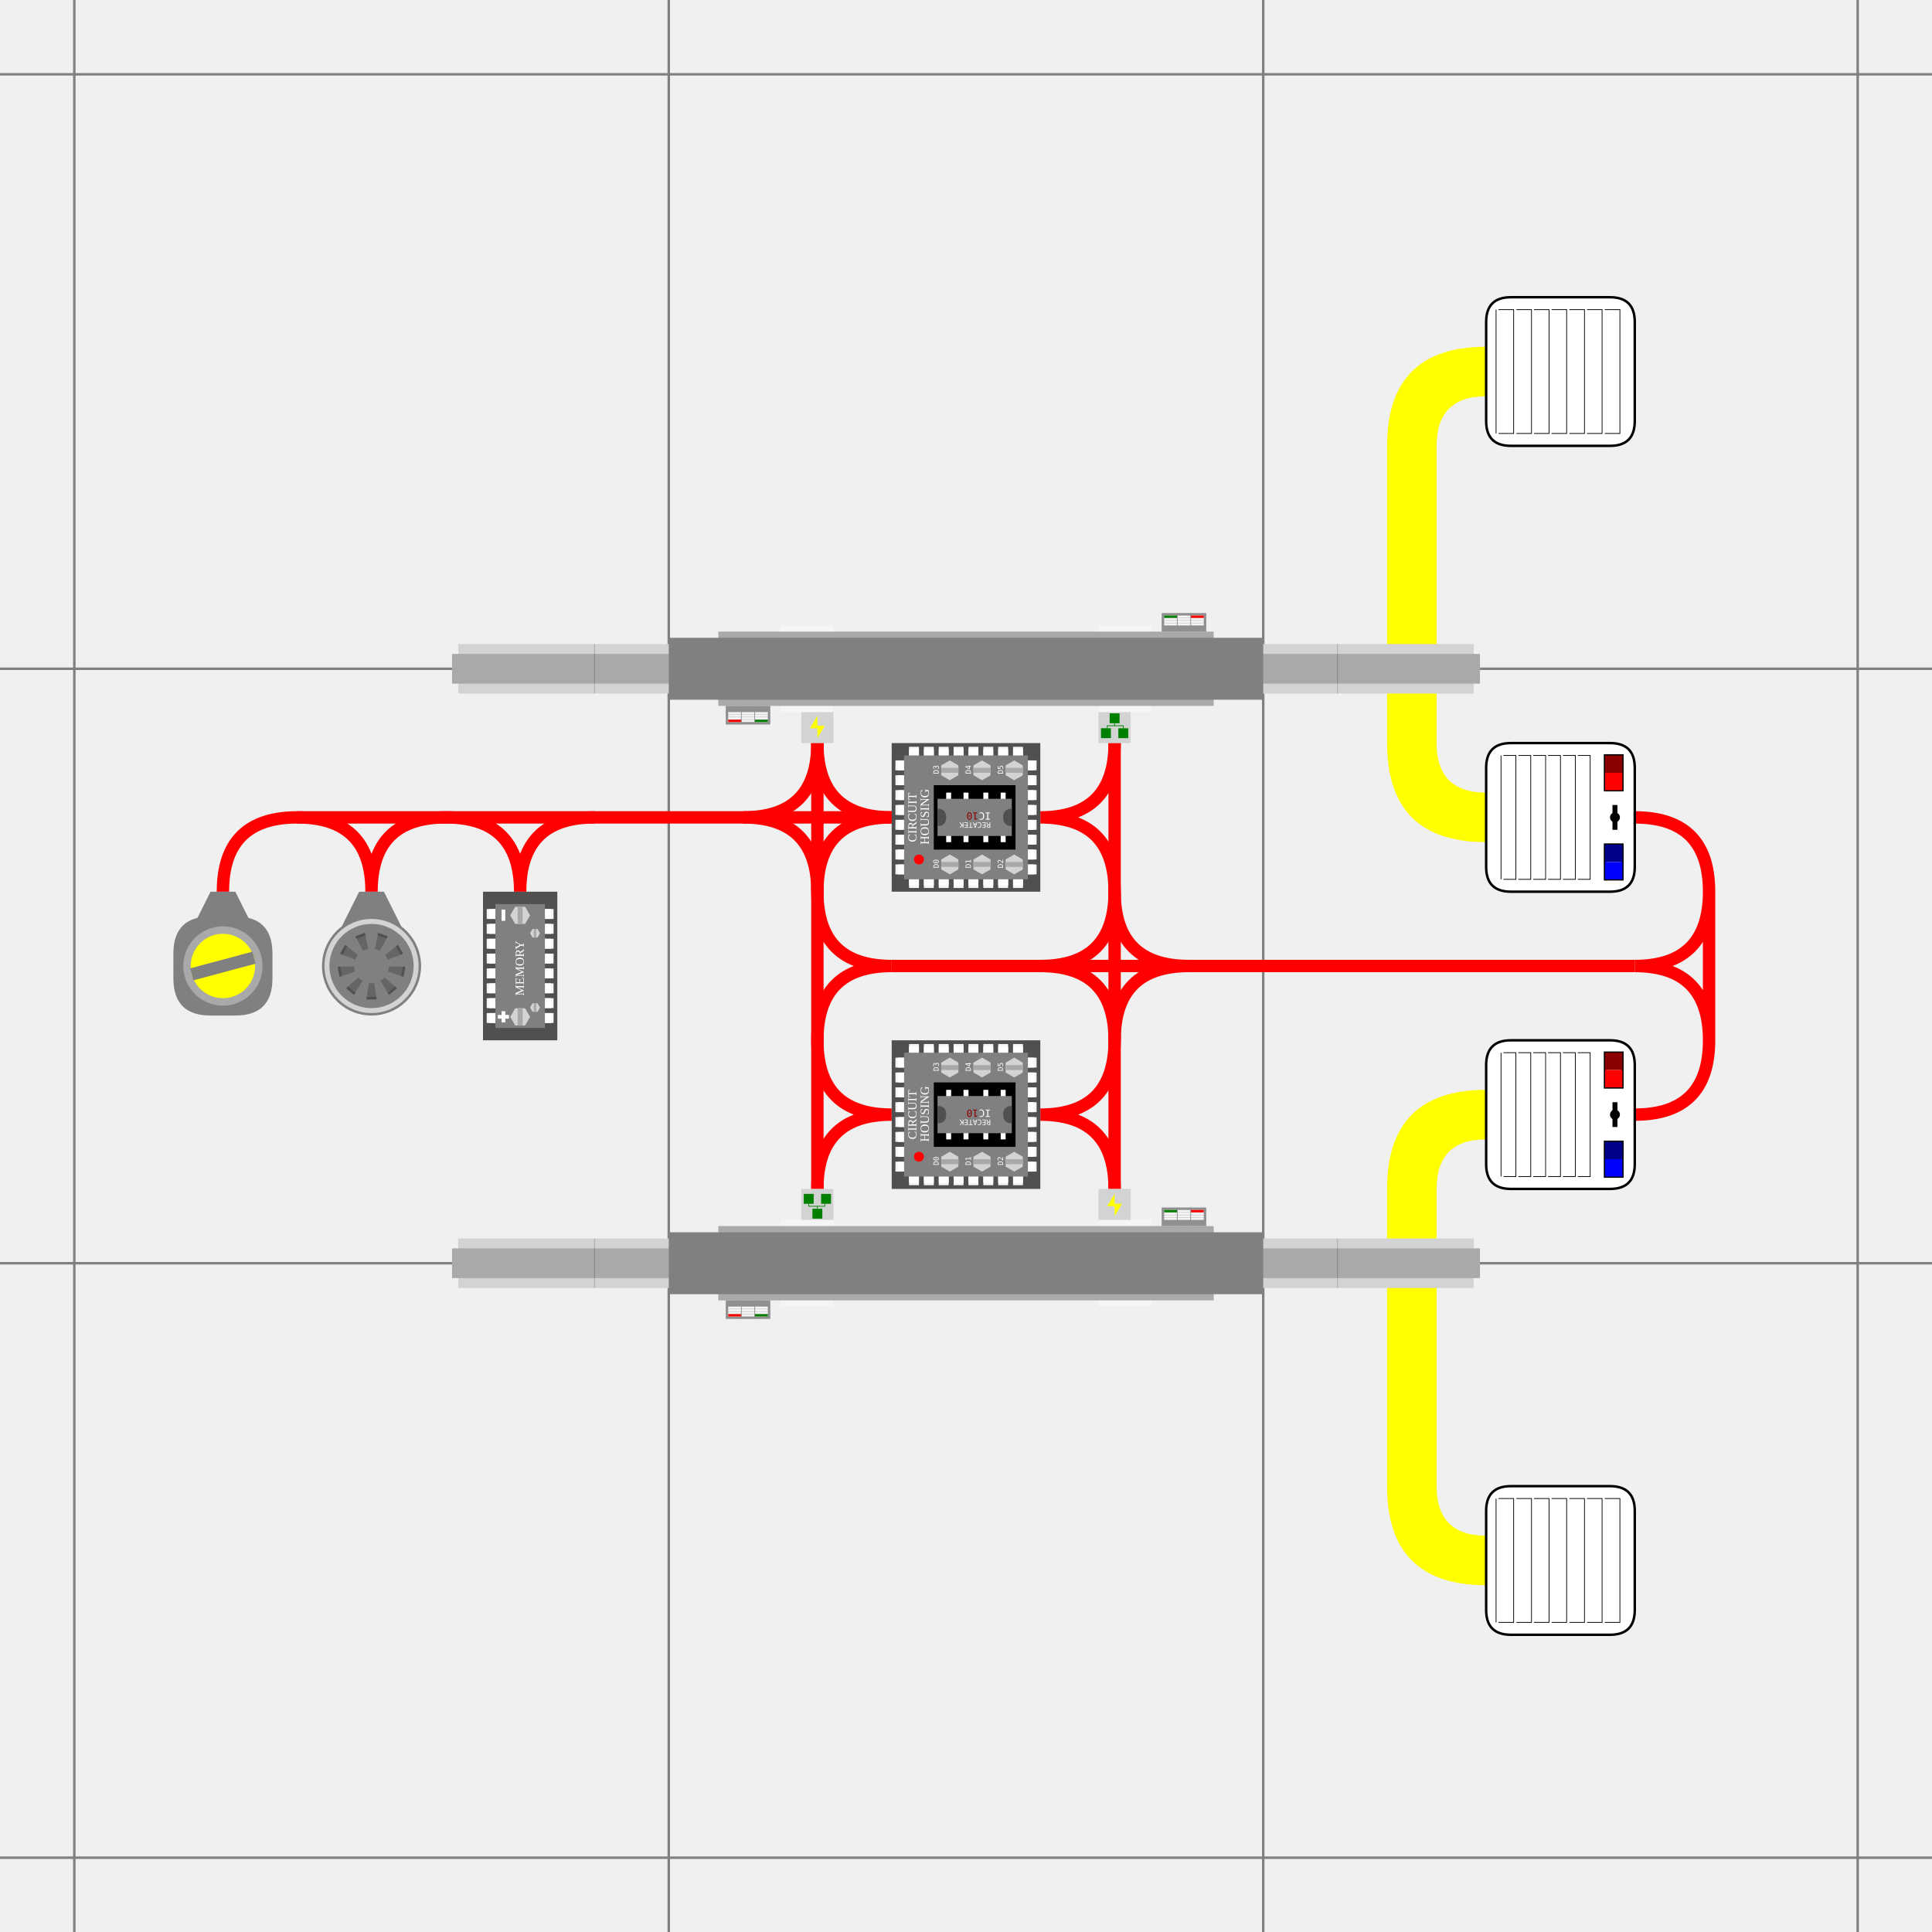
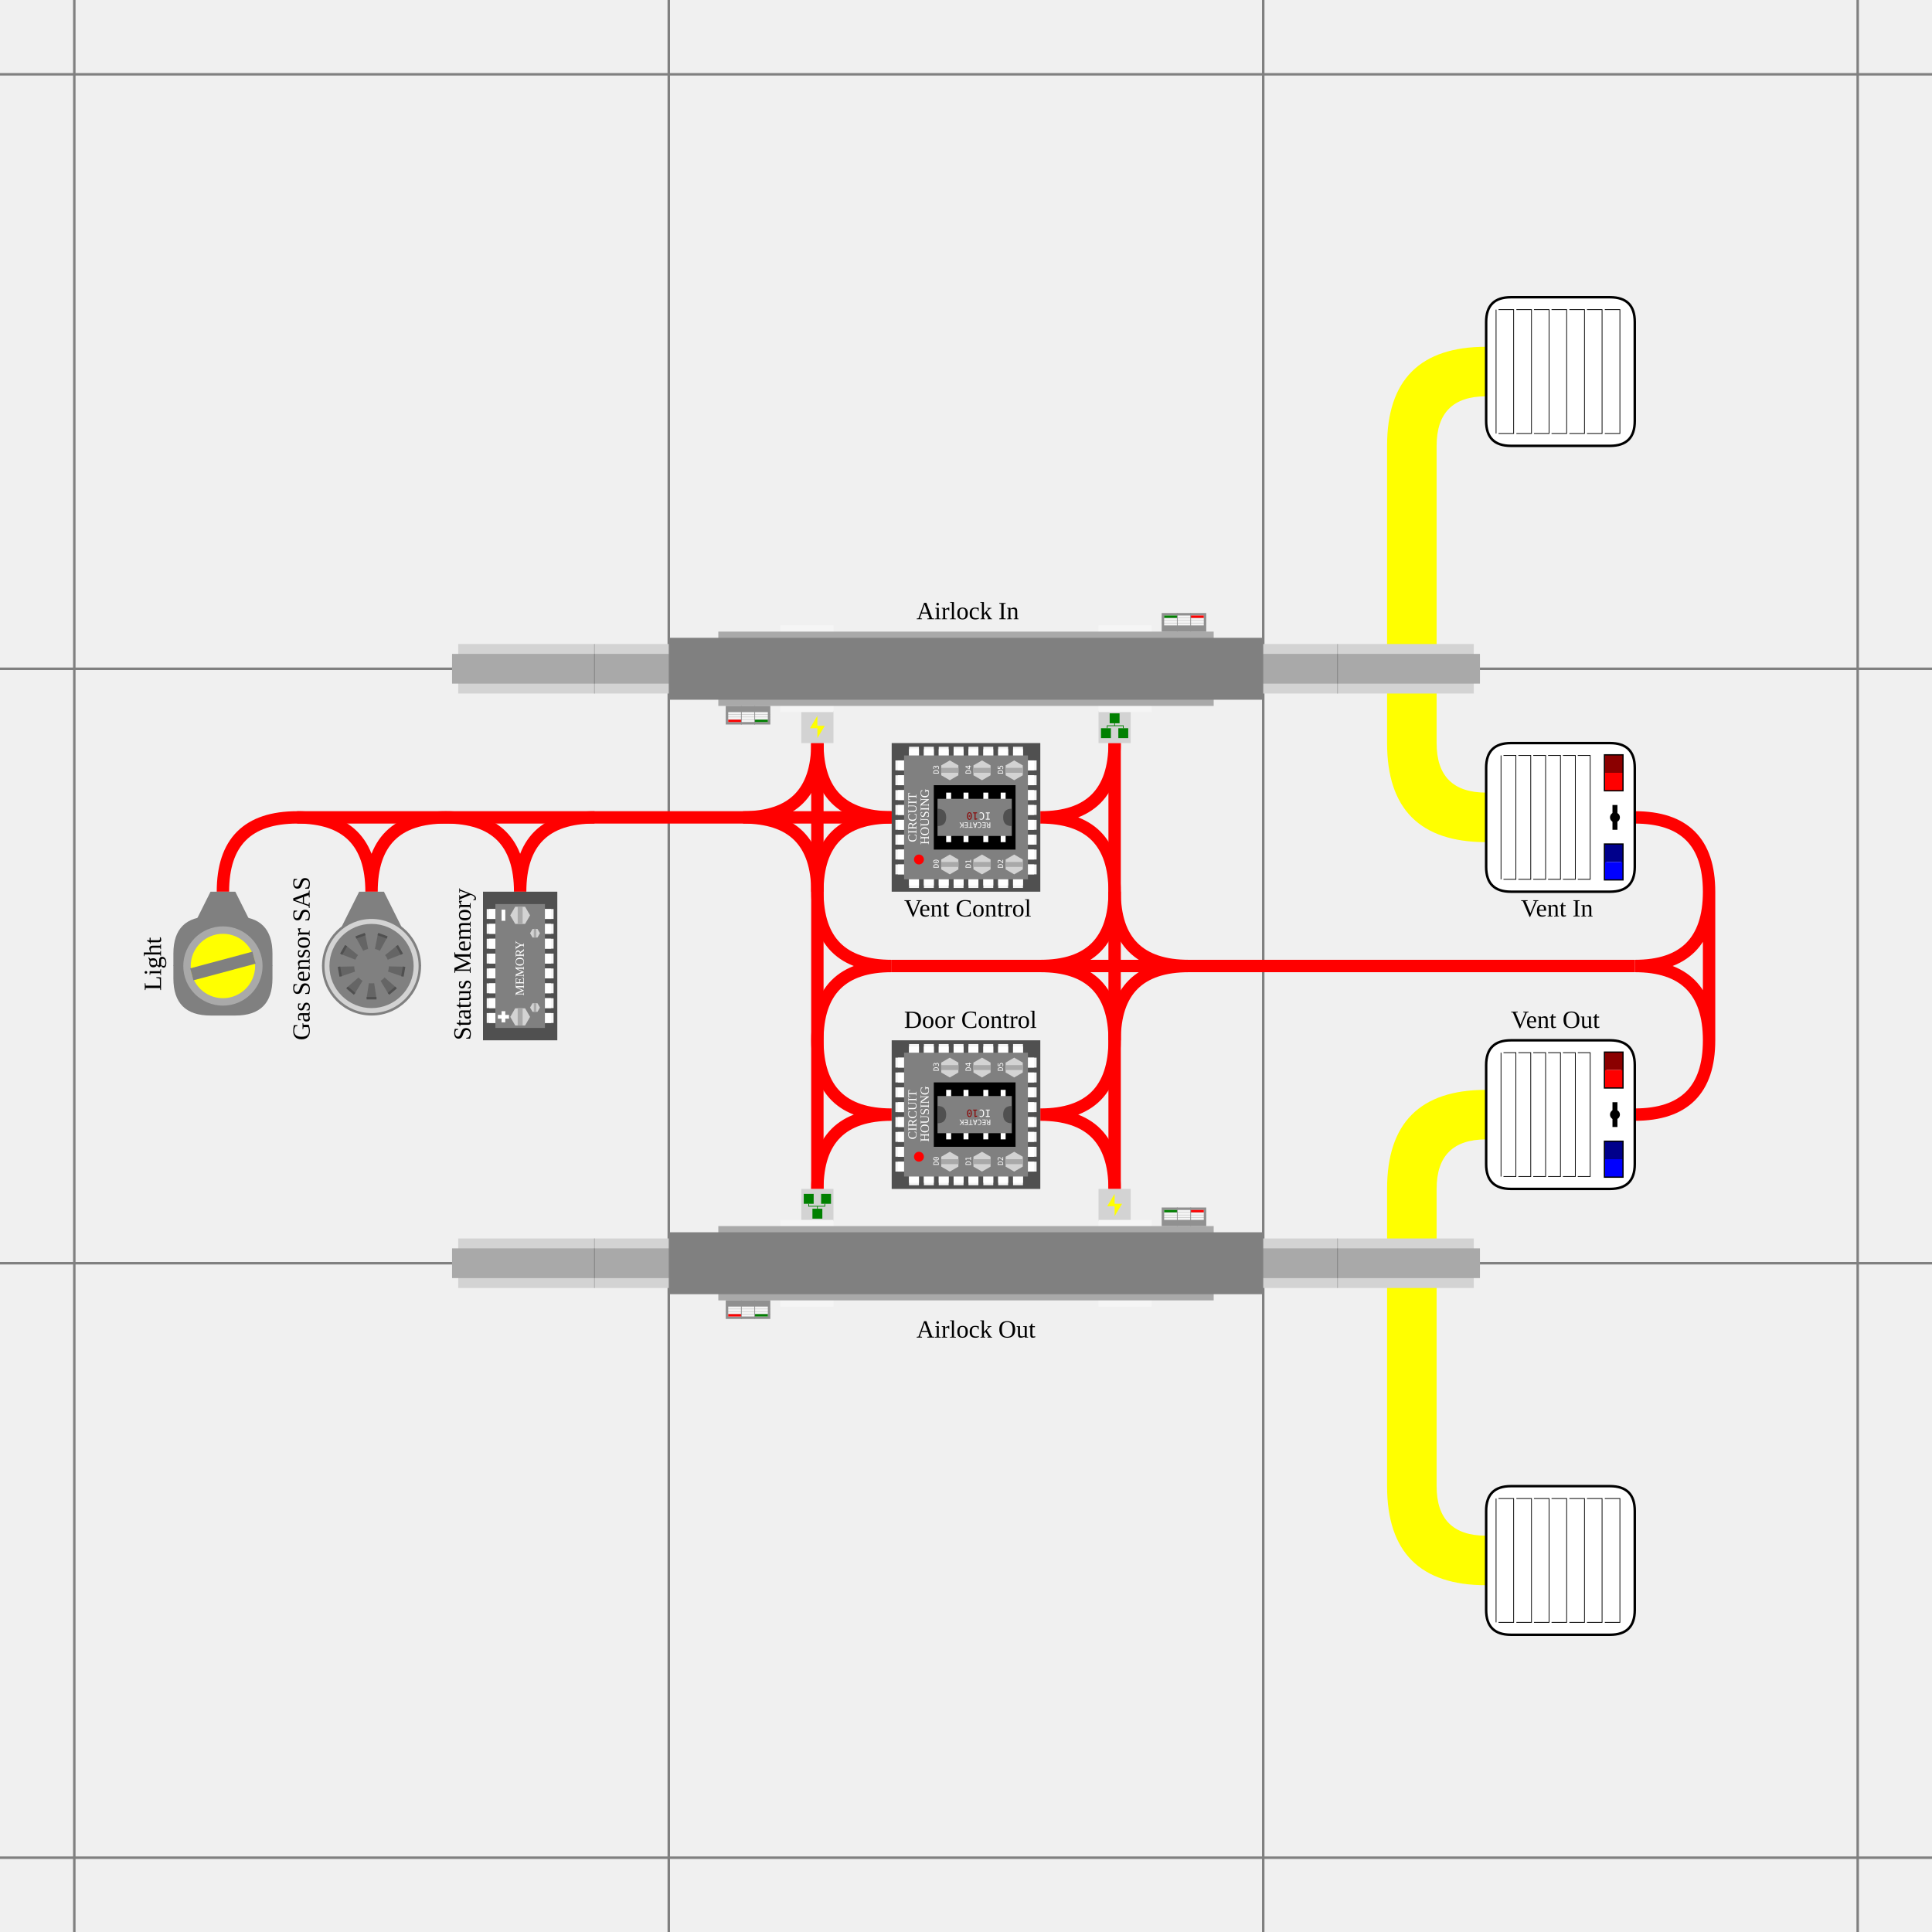
<svg xmlns="http://www.w3.org/2000/svg" version="1.1" width="780" height="780">
  <line x1="0" y1="30" x2="780" y2="30" stroke="grey" />
  <line x1="0" y1="270" x2="780" y2="270" stroke="grey" />
  <line x1="0" y1="510" x2="780" y2="510" stroke="grey" />
  <line x1="0" y1="750" x2="780" y2="750" stroke="grey" />
  <line x1="30" y1="0" x2="30" y2="780" stroke="grey" />
  <line x1="270" y1="0" x2="270" y2="780" stroke="grey" />
  <line x1="510" y1="0" x2="510" y2="780" stroke="grey" />
  <line x1="750" y1="0" x2="750" y2="780" stroke="grey" />
  <defs>
    <g id="ActiveVent">
      <path d="M 10 0 H 50 Q 60 0 60 10 V 50 Q 60 60 50 60 H 10 Q 0 60 0 50 V 10 Q 0 0 10 0" stroke="black" stroke-width="1" fill="white" />
      <rect width="14" height="7" x="5" y="5" stroke="black" fill="transparent" />
      <rect width="7" height="7" x="5" y="5" fill="darkred" />
      <rect width="7" height="7" x="12" y="5" fill="red" />
      <rect width="14" height="7" x="41" y="5" stroke="black" fill="transparent" />
      <rect width="7" height="7" x="41" y="5" fill="darkblue" />
      <rect width="7" height="7" x="48" y="5" fill="blue" />
      <line x1="25" y1="8" x2="35" y2="8" stroke="black" stroke-width="2" />
      <circle cx="30" cy="8" r="2" fill="black" />
      <path d="M 5 23 v -5 h 50 v 5" stroke="black" stroke-width="0.3" fill="transparent" />
      <path d="M 5 29 v -5 h 50 v 5" stroke="black" stroke-width="0.3" fill="transparent" />
      <path d="M 5 35 v -5 h 50 v 5" stroke="black" stroke-width="0.3" fill="transparent" />
      <path d="M 5 41 v -5 h 50 v 5" stroke="black" stroke-width="0.3" fill="transparent" />
      <path d="M 5 47 v -5 h 50 v 5" stroke="black" stroke-width="0.3" fill="transparent" />
      <path d="M 5 53 v -5 h 50 v 5" stroke="black" stroke-width="0.3" fill="transparent" />
      <path d="M 5 54 H 55" stroke="black" stroke-width="0.3" fill="transparent" />
    </g>
    <g id="GasSensor">
      <path d="M 10 30 L 25 60 L 35 60 L 50 30" fill="grey" />
      <circle cx="30" cy="30" r="20" fill="grey" />
      <circle cx="30" cy="30" r="19" fill="lightgrey" />
      <circle cx="30" cy="30" r="17" fill="grey" />
      <path d="M 28 17 L 30 30 L 32 17" transform="rotate(0 30,30)" fill="#656565" />
      <path d="M 28 17 L 30 30 L 32 17" transform="rotate(40 30,30)" fill="#656565" />
      <path d="M 28 17 L 30 30 L 32 17" transform="rotate(80 30,30)" fill="#656565" />
      <path d="M 28 17 L 30 30 L 32 17" transform="rotate(120 30,30)" fill="#656565" />
      <path d="M 28 17 L 30 30 L 32 17" transform="rotate(160 30,30)" fill="#656565" />
      <path d="M 28 17 L 30 30 L 32 17" transform="rotate(200 30,30)" fill="#656565" />
      <path d="M 28 17 L 30 30 L 32 17" transform="rotate(240 30,30)" fill="#656565" />
      <path d="M 28 17 L 30 30 L 32 17" transform="rotate(280 30,30)" fill="#656565" />
      <path d="M 28 17 L 30 30 L 32 17" transform="rotate(320 30,30)" fill="#656565" />
      <line x1="28" y1="17" x2="32" y2="17" transform="rotate(0 30,30)" stroke="#505050" />
      <line x1="28" y1="17" x2="32" y2="17" transform="rotate(40 30,30)" stroke="#505050" />
      <line x1="28" y1="17" x2="32" y2="17" transform="rotate(80 30,30)" stroke="#505050" />
      <line x1="28" y1="17" x2="32" y2="17" transform="rotate(120 30,30)" stroke="#505050" />
      <line x1="28" y1="17" x2="32" y2="17" transform="rotate(160 30,30)" stroke="#505050" />
      <line x1="28" y1="17" x2="32" y2="17" transform="rotate(200 30,30)" stroke="#505050" />
      <line x1="28" y1="17" x2="32" y2="17" transform="rotate(240 30,30)" stroke="#505050" />
      <line x1="28" y1="17" x2="32" y2="17" transform="rotate(280 30,30)" stroke="#505050" />
      <line x1="28" y1="17" x2="32" y2="17" transform="rotate(320 30,30)" stroke="#505050" />
      <circle cx="30" cy="30" r="7" fill="grey" />
    </g>
    <g id="ICHousing">
      <rect width="60" height="60" x="0" y="0" fill="#505050" />
      <rect width="4" height="57" x="7" y="1.5" fill="whitesmoke" />
      <rect width="4" height="57" x="13" y="1.5" fill="whitesmoke" />
      <rect width="4" height="57" x="19" y="1.5" fill="whitesmoke" />
      <rect width="4" height="57" x="25" y="1.5" fill="whitesmoke" />
      <rect width="4" height="57" x="31" y="1.5" fill="whitesmoke" />
      <rect width="4" height="57" x="37" y="1.5" fill="whitesmoke" />
      <rect width="4" height="57" x="43" y="1.5" fill="whitesmoke" />
      <rect width="4" height="57" x="49" y="1.5" fill="whitesmoke" />
      <rect width="4" height="55" x="7" y="2.5" fill="white" />
      <rect width="4" height="55" x="13" y="2.5" fill="white" />
      <rect width="4" height="55" x="19" y="2.5" fill="white" />
      <rect width="4" height="55" x="25" y="2.5" fill="white" />
      <rect width="4" height="55" x="31" y="2.5" fill="white" />
      <rect width="4" height="55" x="37" y="2.5" fill="white" />
      <rect width="4" height="55" x="43" y="2.5" fill="white" />
      <rect width="4" height="55" x="49" y="2.5" fill="white" />
      <rect width="57" height="4" x="1.5" y="7" fill="whitesmoke" />
      <rect width="57" height="4" x="1.5" y="13" fill="whitesmoke" />
      <rect width="57" height="4" x="1.5" y="19" fill="whitesmoke" />
      <rect width="57" height="4" x="1.5" y="25" fill="whitesmoke" />
      <rect width="57" height="4" x="1.5" y="31" fill="whitesmoke" />
      <rect width="57" height="4" x="1.5" y="37" fill="whitesmoke" />
      <rect width="57" height="4" x="1.5" y="43" fill="whitesmoke" />
      <rect width="57" height="4" x="1.5" y="49" fill="whitesmoke" />
      <rect width="55" height="4" x="2.5" y="7" fill="white" />
      <rect width="55" height="4" x="2.5" y="13" fill="white" />
      <rect width="55" height="4" x="2.5" y="19" fill="white" />
      <rect width="55" height="4" x="2.5" y="25" fill="white" />
      <rect width="55" height="4" x="2.5" y="31" fill="white" />
      <rect width="55" height="4" x="2.5" y="37" fill="white" />
      <rect width="55" height="4" x="2.5" y="43" fill="white" />
      <rect width="55" height="4" x="2.5" y="49" fill="white" />
      <rect width="50" height="50" x="5" y="5" fill="grey" />
      <circle cx="13" cy="11" r="2" fill="red" />
      <text x="20" y="10" font-size="5" fill="white">CIRCUIT</text>
      <text x="19" y="15" font-size="5" fill="white">HOUSING</text>
      <path d="M 9 20 l 4 0 l 2 3.46 l -2 3.46 l -4 0 l -2 -3.46 l 2 -3.46" fill="lightgrey" />
      <rect width="2" height="7" x="10" y="20" fill="darkgrey" />
      <text x="9.5" y="19" font-size="3" fill="white" font-family="monospace">D0</text>
      <path d="M 9 33 l 4 0 l 2 3.46 l -2 3.46 l -4 0 l -2 -3.46 l 2 -3.46" fill="lightgrey" />
      <rect width="2" height="7" x="10" y="33" fill="darkgrey" />
      <text x="9.5" y="32" font-size="3" fill="white" font-family="monospace">D1</text>
      <path d="M 9 46 l 4 0 l 2 3.46 l -2 3.46 l -4 0 l -2 -3.46 l 2 -3.46" fill="lightgrey" />
      <rect width="2" height="7" x="10" y="46" fill="darkgrey" />
      <text x="9.5" y="45" font-size="3" fill="white" font-family="monospace">D2</text>
      <path d="M 47 20 l 4 0 l 2 3.46 l -2 3.46 l -4 0 l -2 -3.46 l 2 -3.46" fill="lightgrey" />
      <rect width="2" height="7" x="48" y="20" fill="darkgrey" />
      <text x="47.5" y="19" font-size="3" fill="white" font-family="monospace">D3</text>
      <path d="M 47 33 l 4 0 l 2 3.46 l -2 3.46 l -4 0 l -2 -3.46 l 2 -3.46" fill="lightgrey" />
      <rect width="2" height="7" x="48" y="33" fill="darkgrey" />
      <text x="47.5" y="32" font-size="3" fill="white" font-family="monospace">D4</text>
      <path d="M 47 46 l 4 0 l 2 3.46 l -2 3.46 l -4 0 l -2 -3.46 l 2 -3.46" fill="lightgrey" />
      <rect width="2" height="7" x="48" y="46" fill="darkgrey" />
      <text x="47.5" y="45" font-size="3" fill="white" font-family="monospace">D5</text>
      <rect width="26" height="33" x="17" y="17" fill="black" />
      <rect width="20" height="2" x="20" y="22" fill="white" />
      <rect width="20" height="2" x="20" y="29" fill="white" />
      <rect width="20" height="2" x="20" y="37" fill="white" />
      <rect width="20" height="2" x="20" y="44" fill="white" />
      <rect width="15" height="30" x="22.5" y="18.5" fill="grey" />
      <path d="M 26.5 18.5 q 0 3.5 3.5 3.5 q 3.5 0 3.5 -3.5" fill="#505050" />
      <path d="M 26.5 48.5 q 0 -3.5 3.5 -3.5 q 3.5 0 3.5 3.5" fill="#505050" />
      <text x="28" y="40" transform="rotate(-90 28,40)" font-size="3" fill="white" font-family="monospace">RECATEK</text>
      <text x="32" y="40" transform="rotate(-90 32,40)" font-size="4" fill="white" font-family="monospace">IC</text>
      <text x="32" y="35" transform="rotate(-90 32,35)" font-size="4" fill="darkred" font-family="monospace">10</text>
    </g>
    <g id="Memory">
      <rect width="60" height="30" x="0" y="15" fill="#505050" />
      <rect width="4" height="27" x="7" y="16.5" fill="whitesmoke" />
      <rect width="4" height="27" x="13" y="16.5" fill="whitesmoke" />
      <rect width="4" height="27" x="19" y="16.5" fill="whitesmoke" />
      <rect width="4" height="27" x="25" y="16.5" fill="whitesmoke" />
      <rect width="4" height="27" x="31" y="16.5" fill="whitesmoke" />
      <rect width="4" height="27" x="37" y="16.5" fill="whitesmoke" />
      <rect width="4" height="27" x="43" y="16.5" fill="whitesmoke" />
      <rect width="4" height="27" x="49" y="16.5" fill="whitesmoke" />
      <rect width="4" height="25" x="7" y="17.5" fill="white" />
      <rect width="4" height="25" x="13" y="17.5" fill="white" />
      <rect width="4" height="25" x="19" y="17.5" fill="white" />
      <rect width="4" height="25" x="25" y="17.5" fill="white" />
      <rect width="4" height="25" x="31" y="17.5" fill="white" />
      <rect width="4" height="25" x="37" y="17.5" fill="white" />
      <rect width="4" height="25" x="43" y="17.5" fill="white" />
      <rect width="4" height="25" x="49" y="17.5" fill="white" />
      <rect width="50" height="20" x="5" y="20" fill="grey" />
      <text x="18" y="31.5" font-size="5" fill="white">MEMORY</text>
      <rect width="1.5" height="4.5" x="8.75" y="21" fill="white" />
      <rect width="4.5" height="1.5" x="7.25" y="22.5" fill="white" />
      <rect width="4.5" height="1.5" x="48.25" y="22.5" fill="white" />
      <path d="M 6 28 l 3.46 -2 l 3.46 2 l 0 4 l -3.46 2 l -3.46 -2 l 0 -4" fill="lightgrey" />
      <rect width="7" height="2" x="6" y="29" fill="darkgrey" />
      <path d="M 47 28 l 3.46 -2 l 3.46 2 l 0 4 l -3.46 2 l -3.46 -2 l 0 -4" fill="lightgrey" />
      <rect width="7" height="2" x="47" y="29" fill="darkgrey" />
      <path d="M 11.5 35 l 1.73 -1 l 1.73 1 l 0 2 l -1.73 1 l -1.73 -1 l 0 -2" fill="lightgrey" />
      <rect width="3.5" height="1" x="11.5" y="35.5" fill="darkgrey" />
      <path d="M 41.5 35 l 1.73 -1 l 1.73 1 l 0 2 l -1.73 1 l -1.73 -1 l 0 -2" fill="lightgrey" />
      <rect width="3.5" height="1" x="41.5" y="35.5" fill="darkgrey" />
    </g>
    <g id="FlashingLight">
      <path d="M 10 30 L 25 60 L 35 60 L 50 30" fill="grey" />
      <path d="M 30 10 l 5 0 q 15 0 15 15 l 0 10 q 0 15 -15 15 l -10 0 q -15 0 -15 -15 l 0 -10 q 0 -15 15 -15 l 5 0" fill="grey" />
      <circle cx="30" cy="30" r="16" fill="darkgrey" />
      <circle cx="30" cy="30" r="13" fill="yellow" />
      <rect width="26" height="5" x="17" y="27.5" transform="rotate(-15 30,30)" fill="grey" />
    </g>
    <g id="PassiveVent">
      <path d="M 10 0 H 50 Q 60 0 60 10 V 50 Q 60 60 50 60 H 10 Q 0 60 0 50 V 10 Q 0 0 10 0" stroke="black" stroke-width="1" fill="white" />
      <path d="M 5 12.1 v -6.1 h 50 v 6.1" stroke="black" stroke-width="0.3" fill="transparent" />
      <path d="M 5 19.3 v -6.1 h 50 v 6.1" stroke="black" stroke-width="0.3" fill="transparent" />
      <path d="M 5 26.4 v -6.1 h 50 v 6.1" stroke="black" stroke-width="0.3" fill="transparent" />
      <path d="M 5 33.6 v -6.1 h 50 v 6.1" stroke="black" stroke-width="0.3" fill="transparent" />
      <path d="M 5 40.7 v -6.1 h 50 v 6.1" stroke="black" stroke-width="0.3" fill="transparent" />
      <path d="M 5 47.8 v -6.1 h 50 v 6.1" stroke="black" stroke-width="0.3" fill="transparent" />
      <path d="M 5 55 v -6.1 h 50 v 6.1" stroke="black" stroke-width="0.3" fill="transparent" />
      <path d="M 5 56 H 55" stroke="black" stroke-width="0.3" fill="transparent" />
    </g>
    <g id="Airlock">
      <defs>
        <g id="Pad">
          <rect width="18" height="7.5" x="0" y="0" fill="#909090" />
          <rect width="16" height="4" x="1" y="2.5" fill="whitesmoke" />
          <rect width="5.3" height="1" x="1" y="5.5" fill="red" />
          <rect width="5.3" height="1" x="11.7" y="5.5" fill="green" />
          <line x1="6.3" y1="0" x2="6.3" y2="7.5" stroke-width="0.3" stroke="#909090" />
          <line x1="11.7" y1="0" x2="11.7" y2="7.5" stroke-width="0.3" stroke="#909090" />
          <line x1="0" y1="3.5" x2="18" y2="3.5" stroke-width="0.1" stroke="#909090" />
          <line x1="0" y1="4.5" x2="18" y2="4.5" stroke-width="0.1" stroke="#909090" />
          <line x1="0" y1="5.5" x2="18" y2="5.5" stroke-width="0.1" stroke="#909090" />
        </g>
      </defs>
      <rect width="13" height="13" x="143.5" y="0" fill="lightgrey" />
      <rect width="13" height="13" x="263.5" y="0" fill="lightgrey" />
      <path d="M 270 2 l -3 5 h 3 v 4 l 3 -5 h -3 v -4" fill="yellow" />
      <rect width="4" height="4" x="144.5" y="2" fill="green" />
      <rect width="4" height="4" x="151.5" y="2" fill="green" />
      <rect width="4" height="4" x="148" y="8" fill="green" />
      <path d="M 146.5 6 v 1 h 6.5 v -1 M 150 8 v -1" stroke-width="0.3" stroke="green" fill="transparent" />
      <rect width="21.5" height="35" x="135" y="12.5" fill="whitesmoke" />
      <rect width="21.5" height="35" x="263.5" y="12.5" fill="whitesmoke" />
      <rect width="200" height="30" x="110" y="15" fill="darkgrey" />
      <use href="#Pad" transform="rotate(0 122,45)" x="113" y="45" />
      <use href="#Pad" transform="rotate(180 298,15)" x="289" y="15" />
      <rect width="410" height="20" x="5" y="20" fill="lightgrey" />
      <line x1="60" y1="20" x2="60" y2="40" stroke-width="0.3" stroke="darkgrey" />
      <line x1="360" y1="20" x2="360" y2="40" stroke-width="0.3" stroke="darkgrey" />
      <rect width="415" height="12" x="2.5" y="24" fill="darkgrey" />
      <line x1="60" y1="24" x2="60" y2="36" stroke-width="0.3" stroke="#808080" />
      <line x1="360" y1="24" x2="360" y2="36" stroke-width="0.3" stroke="#808080" />
      <rect width="240" height="25" x="90" y="17.5" fill="grey" />
    </g>
  </defs>
  <path d="M 90 360 q 0 -30 30 -30 q 30 0 30 30 q 0 -30 30 -30 q 30 0 30 30 q 0 -30 30 -30" stroke="red" stroke-width="5" fill="transparent" />
  <path d="M 330 300 q 0 30 -30 30 q 30 0 30 30" stroke="red" stroke-width="5" fill="transparent" />
  <path d="M 120 330 h 240" stroke="red" stroke-width="5" fill="transparent" />
  <path d="M 330 300 v 180 M 450 300 v 180 M 360 390 h 300" stroke="red" stroke-width="5" fill="transparent" />
  <path d="M 450 360 q 0 30 30 30 q -30 0 -30 30" stroke="red" stroke-width="5" fill="transparent" />
  <path d="M 330 300 q 0 30 30 30 q -30 0 -30 30 q 0 30 30 30 q -30 0 -30 30 q 0 30 30 30 q -30 0 -30 30" stroke="red" stroke-width="5" fill="transparent" />
  <path d="M 450 300 q 0 30 -30 30 q 30 0 30 30 q 0 30 -30 30 q 30 0 30 30 q 0 30 -30 30 q 30 0 30 30" stroke="red" stroke-width="5" fill="transparent" />
  <path d="M 660 330 q 30 0 30 30 q 0 30 -30 30 q 30 0 30 30 q 0 30 -30 30 M 690 360 v 60" stroke="red" stroke-width="5" fill="transparent" />
  <path d="M 600 140 q -40 0 -40 40 v 120 q 0 40 40 40 v -20 q -20 0 -20 -20 v -120 q 0 -20 20 -20 v -20" fill="yellow" />
  <path d="M 600 440 q -40 0 -40 40 v 120 q 0 40 40 40 v -20 q -20 0 -20 -20 v -120 q 0 -20 20 -20 v -20" fill="yellow" />
  <use href="#ActiveVent" transform="rotate(90 630,330)" x="600" y="300" />
  <use href="#ActiveVent" transform="rotate(90 630,450)" x="600" y="420" />
  <use href="#PassiveVent" transform="rotate(90 630,150)" x="600" y="120" />
  <use href="#PassiveVent" transform="rotate(90 630,630)" x="600" y="600" />
  <use href="#Memory" transform="rotate(-90 210,390)" x="180" y="360" />
  <use href="#GasSensor" transform="rotate(180 150,390)" x="120" y="360" />
  <use href="#FlashingLight" transform="rotate(180 90,390)" x="60" y="360" />
  <use href="#ICHousing" transform="rotate(-90 390,330)" x="360" y="300" />
  <use href="#ICHousing" transform="rotate(-90 390,450)" x="360" y="420" />
+   <use href="#Airlock" transform="rotate(180 390,270)" x="180" y="240" />
  <use href="#Airlock" transform="rotate(0 390,510)" x="180" y="480" />
-   <use href="#Airlock" transform="rotate(180 390,270)" x="180" y="240" />
+   <g font-size="10">
+     <text x="614" y="370" transform="rotate(0 630,330)">Vent In</text>
+     <text x="610" y="415" transform="rotate(0 630,450)">Vent Out</text>
+     <text x="370" y="250" transform="rotate(0 390,510)">Airlock In</text>
+     <text x="370" y="540" transform="rotate(0 390,270)">Airlock Out</text>
+     <text x="365" y="370" transform="rotate(0 390,330)">Vent Control</text>
+     <text x="365" y="415" transform="rotate(0 390,450)">Door Control</text>
+     <text x="80" y="365" transform="rotate(-90 90,390)">Light</text>
+     <text x="120" y="365" transform="rotate(-90 150,390)">Gas Sensor SAS</text>
+     <text x="180" y="370" transform="rotate(-90 210,390)">Status Memory</text>
+   </g>
</svg>
